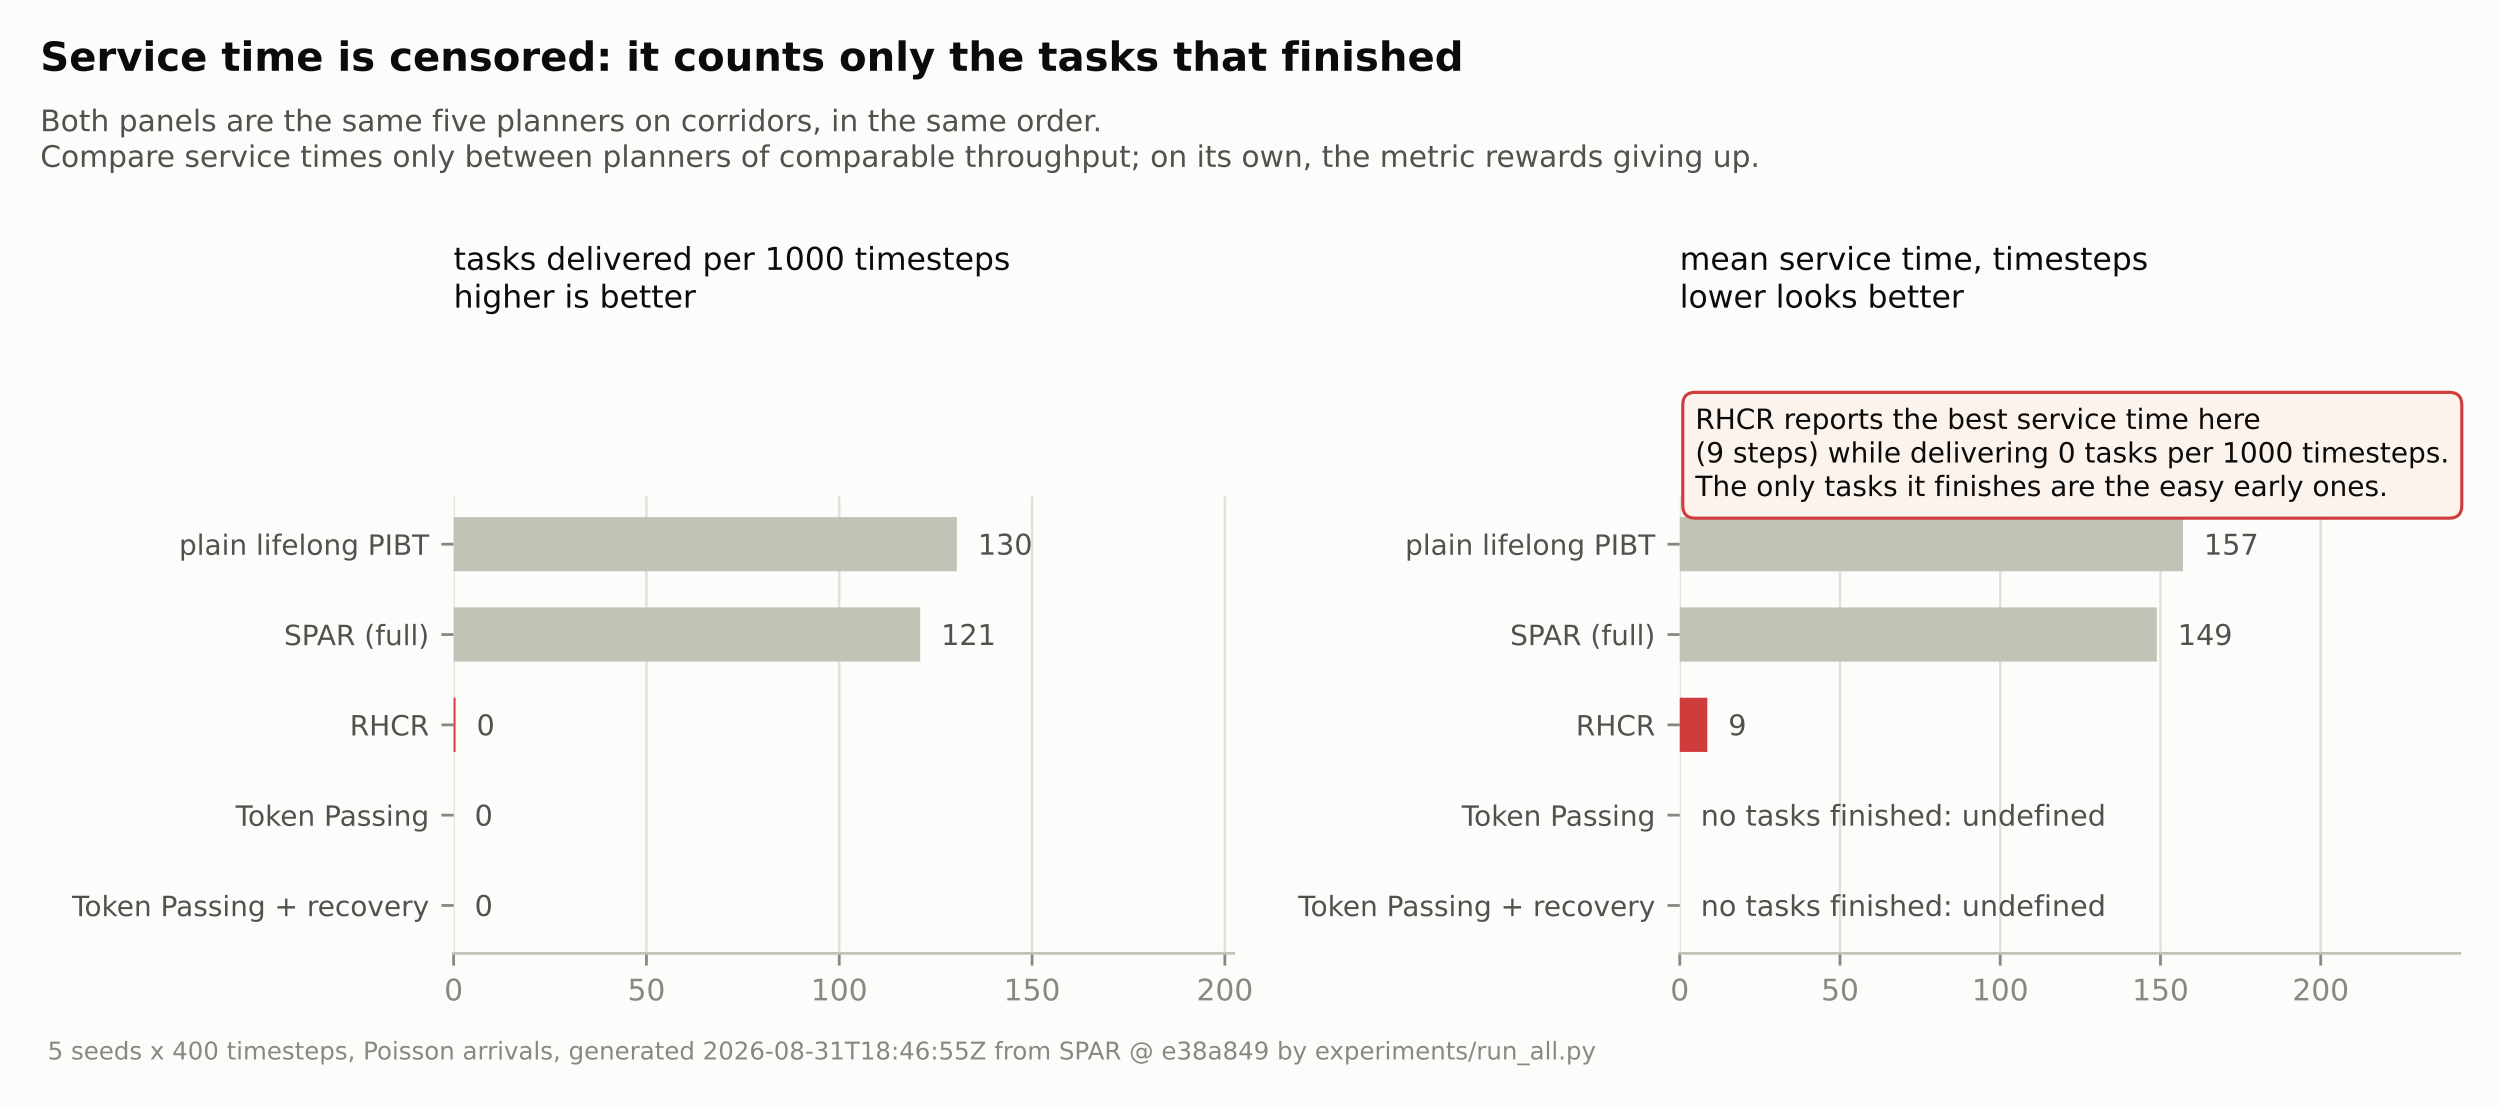
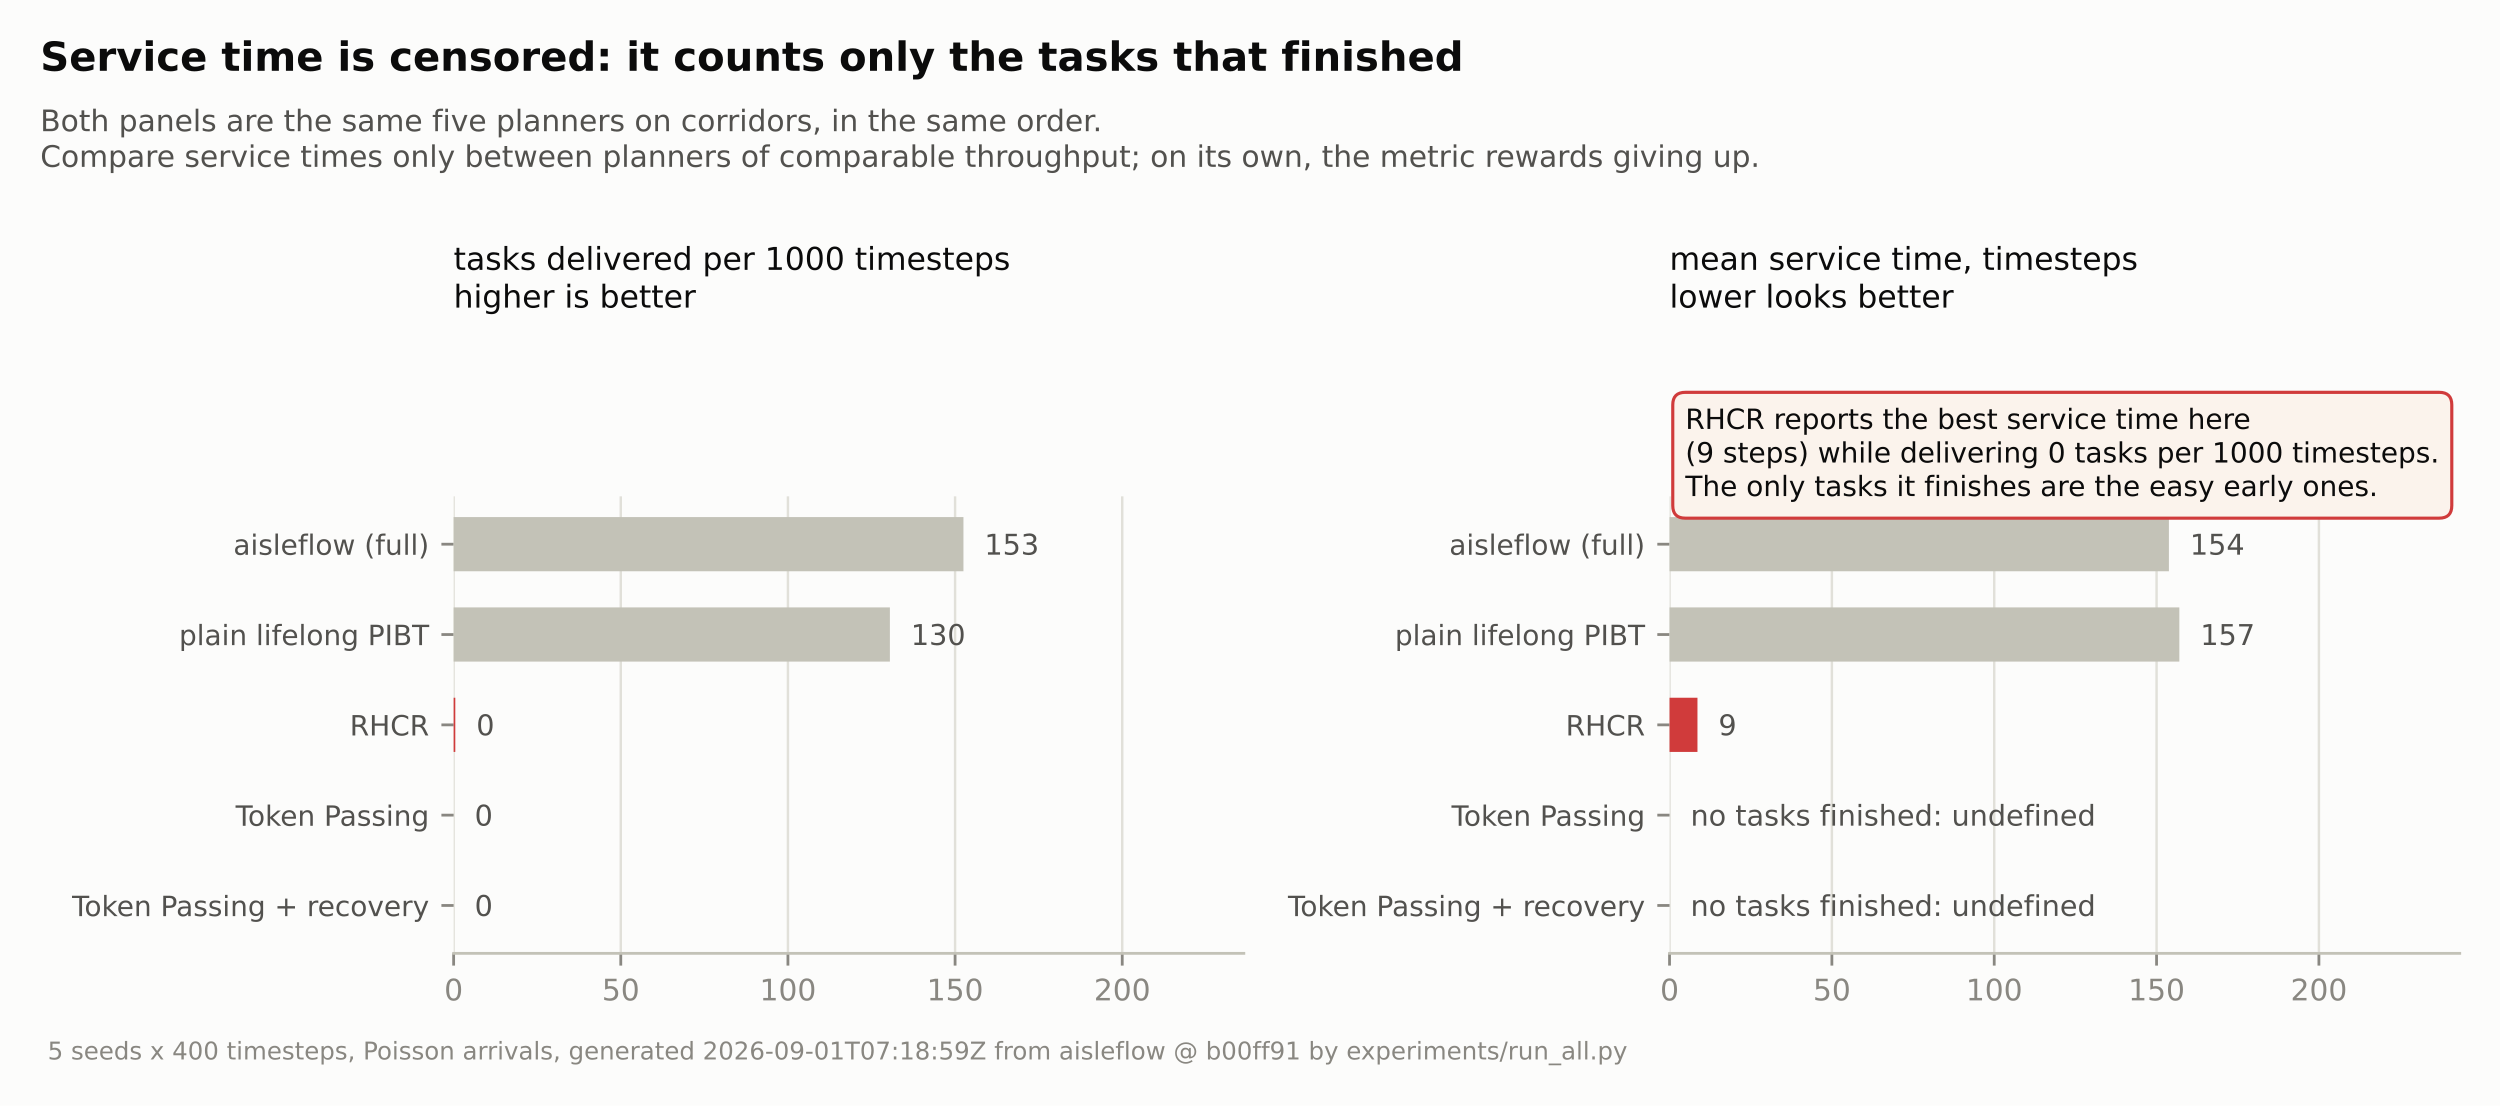
<svg xmlns="http://www.w3.org/2000/svg" xmlns:xlink="http://www.w3.org/1999/xlink" width="715.392pt" height="316.382pt" viewBox="0 0 715.392 316.382" version="1.1">
  <defs>
    <style type="text/css">*{stroke-linejoin: round; stroke-linecap: butt}</style>
  </defs>
  <g id="figure_1">
    <g id="patch_1">
      <path d="M 0 316.382  L 715.392 316.382  L 715.392 0  L 0 0  z " style="fill: #fcfcfb" />
    </g>
    <g id="axes_1">
      <g id="patch_2">
-         <path d="M 129.81 272.809  L 353.01 272.809  L 353.01 142.025  L 129.81 142.025  z " style="fill: #fcfcfb" />
+         <path d="M 129.81 272.809  L 355.932 272.809  L 355.932 142.025  L 129.81 142.025  z " style="fill: #fcfcfb" />
      </g>
      <g id="matplotlib.axis_1">
        <g id="xtick_1">
          <g id="line2d_1">
-             <path d="M 129.81 272.809  L 129.81 142.025  " clip-path="url(#pb2b8f02bfd)" style="fill: none; stroke: #e1e0d9; stroke-width: 0.7; stroke-linecap: square" />
+             <path d="M 129.81 272.809  L 129.81 142.025  " clip-path="url(#pe682dc9b42)" style="fill: none; stroke: #e1e0d9; stroke-width: 0.7; stroke-linecap: square" />
          </g>
          <g id="line2d_2">
            <defs>
-               <path id="mea6b64d2a4" d="M 0 0  L 0 3.5  " style="stroke: #898781; stroke-width: 0.8" />
+               <path id="md7f31e7a8a" d="M 0 0  L 0 3.5  " style="stroke: #898781; stroke-width: 0.8" />
            </defs>
            <g>
-               <use xlink:href="#mea6b64d2a4" x="129.81" y="272.809" style="fill: #898781; stroke: #898781; stroke-width: 0.8" />
+               <use xlink:href="#md7f31e7a8a" x="129.81" y="272.809" style="fill: #898781; stroke: #898781; stroke-width: 0.8" />
            </g>
          </g>
          <g id="text_1">
            <text style="font-size: 8.5px; font-family: 'DejaVu Sans', sans-serif; text-anchor: middle; fill: #898781" x="129.81" y="286.267" transform="rotate(-0 129.8095 286.2672)">0</text>
          </g>
        </g>
        <g id="xtick_2">
          <g id="line2d_3">
-             <path d="M 184.982 272.809  L 184.982 142.025  " clip-path="url(#pb2b8f02bfd)" style="fill: none; stroke: #e1e0d9; stroke-width: 0.7; stroke-linecap: square" />
+             <path d="M 177.641 272.809  L 177.641 142.025  " clip-path="url(#pe682dc9b42)" style="fill: none; stroke: #e1e0d9; stroke-width: 0.7; stroke-linecap: square" />
          </g>
          <g id="line2d_4">
            <g>
-               <use xlink:href="#mea6b64d2a4" x="184.982" y="272.809" style="fill: #898781; stroke: #898781; stroke-width: 0.8" />
+               <use xlink:href="#md7f31e7a8a" x="177.641" y="272.809" style="fill: #898781; stroke: #898781; stroke-width: 0.8" />
            </g>
          </g>
          <g id="text_2">
-             <text style="font-size: 8.5px; font-family: 'DejaVu Sans', sans-serif; text-anchor: middle; fill: #898781" x="184.982" y="286.267" transform="rotate(-0 184.982 286.2672)">50</text>
+             <text style="font-size: 8.5px; font-family: 'DejaVu Sans', sans-serif; text-anchor: middle; fill: #898781" x="177.641" y="286.267" transform="rotate(-0 177.6408 286.2672)">50</text>
          </g>
        </g>
        <g id="xtick_3">
          <g id="line2d_5">
-             <path d="M 240.154 272.809  L 240.154 142.025  " clip-path="url(#pb2b8f02bfd)" style="fill: none; stroke: #e1e0d9; stroke-width: 0.7; stroke-linecap: square" />
+             <path d="M 225.472 272.809  L 225.472 142.025  " clip-path="url(#pe682dc9b42)" style="fill: none; stroke: #e1e0d9; stroke-width: 0.7; stroke-linecap: square" />
          </g>
          <g id="line2d_6">
            <g>
-               <use xlink:href="#mea6b64d2a4" x="240.154" y="272.809" style="fill: #898781; stroke: #898781; stroke-width: 0.8" />
+               <use xlink:href="#md7f31e7a8a" x="225.472" y="272.809" style="fill: #898781; stroke: #898781; stroke-width: 0.8" />
            </g>
          </g>
          <g id="text_3">
-             <text style="font-size: 8.5px; font-family: 'DejaVu Sans', sans-serif; text-anchor: middle; fill: #898781" x="240.154" y="286.267" transform="rotate(-0 240.1545 286.2672)">100</text>
+             <text style="font-size: 8.5px; font-family: 'DejaVu Sans', sans-serif; text-anchor: middle; fill: #898781" x="225.472" y="286.267" transform="rotate(-0 225.4721 286.2672)">100</text>
          </g>
        </g>
        <g id="xtick_4">
          <g id="line2d_7">
-             <path d="M 295.327 272.809  L 295.327 142.025  " clip-path="url(#pb2b8f02bfd)" style="fill: none; stroke: #e1e0d9; stroke-width: 0.7; stroke-linecap: square" />
+             <path d="M 273.303 272.809  L 273.303 142.025  " clip-path="url(#pe682dc9b42)" style="fill: none; stroke: #e1e0d9; stroke-width: 0.7; stroke-linecap: square" />
          </g>
          <g id="line2d_8">
            <g>
-               <use xlink:href="#mea6b64d2a4" x="295.327" y="272.809" style="fill: #898781; stroke: #898781; stroke-width: 0.8" />
+               <use xlink:href="#md7f31e7a8a" x="273.303" y="272.809" style="fill: #898781; stroke: #898781; stroke-width: 0.8" />
            </g>
          </g>
          <g id="text_4">
-             <text style="font-size: 8.5px; font-family: 'DejaVu Sans', sans-serif; text-anchor: middle; fill: #898781" x="295.327" y="286.267" transform="rotate(-0 295.327 286.2672)">150</text>
+             <text style="font-size: 8.5px; font-family: 'DejaVu Sans', sans-serif; text-anchor: middle; fill: #898781" x="273.303" y="286.267" transform="rotate(-0 273.3034 286.2672)">150</text>
          </g>
        </g>
        <g id="xtick_5">
          <g id="line2d_9">
-             <path d="M 350.499 272.809  L 350.499 142.025  " clip-path="url(#pb2b8f02bfd)" style="fill: none; stroke: #e1e0d9; stroke-width: 0.7; stroke-linecap: square" />
+             <path d="M 321.135 272.809  L 321.135 142.025  " clip-path="url(#pe682dc9b42)" style="fill: none; stroke: #e1e0d9; stroke-width: 0.7; stroke-linecap: square" />
          </g>
          <g id="line2d_10">
            <g>
-               <use xlink:href="#mea6b64d2a4" x="350.499" y="272.809" style="fill: #898781; stroke: #898781; stroke-width: 0.8" />
+               <use xlink:href="#md7f31e7a8a" x="321.135" y="272.809" style="fill: #898781; stroke: #898781; stroke-width: 0.8" />
            </g>
          </g>
          <g id="text_5">
-             <text style="font-size: 8.5px; font-family: 'DejaVu Sans', sans-serif; text-anchor: middle; fill: #898781" x="350.499" y="286.267" transform="rotate(-0 350.4995 286.2672)">200</text>
+             <text style="font-size: 8.5px; font-family: 'DejaVu Sans', sans-serif; text-anchor: middle; fill: #898781" x="321.135" y="286.267" transform="rotate(-0 321.1347 286.2672)">200</text>
          </g>
        </g>
      </g>
      <g id="matplotlib.axis_2">
        <g id="ytick_1">
          <g id="line2d_11">
            <defs>
-               <path id="m71c52908b1" d="M 0 0  L -3.5 0  " style="stroke: #898781; stroke-width: 0.8" />
+               <path id="md42e2c3907" d="M 0 0  L -3.5 0  " style="stroke: #898781; stroke-width: 0.8" />
            </defs>
            <g>
-               <use xlink:href="#m71c52908b1" x="129.81" y="155.724" style="fill: #898781; stroke: #898781; stroke-width: 0.8" />
+               <use xlink:href="#md42e2c3907" x="129.81" y="155.724" style="fill: #898781; stroke: #898781; stroke-width: 0.8" />
            </g>
          </g>
          <g id="text_6">
-             <text style="font-size: 8px; font-family: 'DejaVu Sans', sans-serif; text-anchor: end; fill: #52514e" x="122.809" y="158.763" transform="rotate(-0 122.8095 158.7629)">plain lifelong PIBT</text>
+             <text style="font-size: 8px; font-family: 'DejaVu Sans', sans-serif; text-anchor: end; fill: #52514e" x="122.809" y="158.763" transform="rotate(-0 122.8095 158.7629)">aisleflow (full)</text>
          </g>
        </g>
        <g id="ytick_2">
          <g id="line2d_12">
            <g>
-               <use xlink:href="#m71c52908b1" x="129.81" y="181.57" style="fill: #898781; stroke: #898781; stroke-width: 0.8" />
+               <use xlink:href="#md42e2c3907" x="129.81" y="181.57" style="fill: #898781; stroke: #898781; stroke-width: 0.8" />
            </g>
          </g>
          <g id="text_7">
-             <text style="font-size: 8px; font-family: 'DejaVu Sans', sans-serif; text-anchor: end; fill: #52514e" x="122.809" y="184.61" transform="rotate(-0 122.8095 184.6096)">SPAR (full)</text>
+             <text style="font-size: 8px; font-family: 'DejaVu Sans', sans-serif; text-anchor: end; fill: #52514e" x="122.809" y="184.61" transform="rotate(-0 122.8095 184.6096)">plain lifelong PIBT</text>
          </g>
        </g>
        <g id="ytick_3">
          <g id="line2d_13">
            <g>
-               <use xlink:href="#m71c52908b1" x="129.81" y="207.417" style="fill: #898781; stroke: #898781; stroke-width: 0.8" />
+               <use xlink:href="#md42e2c3907" x="129.81" y="207.417" style="fill: #898781; stroke: #898781; stroke-width: 0.8" />
            </g>
          </g>
          <g id="text_8">
            <text style="font-size: 8px; font-family: 'DejaVu Sans', sans-serif; text-anchor: end; fill: #52514e" x="122.809" y="210.456" transform="rotate(-0 122.8095 210.456)">RHCR</text>
          </g>
        </g>
        <g id="ytick_4">
          <g id="line2d_14">
            <g>
-               <use xlink:href="#m71c52908b1" x="129.81" y="233.264" style="fill: #898781; stroke: #898781; stroke-width: 0.8" />
+               <use xlink:href="#md42e2c3907" x="129.81" y="233.264" style="fill: #898781; stroke: #898781; stroke-width: 0.8" />
            </g>
          </g>
          <g id="text_9">
            <text style="font-size: 8px; font-family: 'DejaVu Sans', sans-serif; text-anchor: end; fill: #52514e" x="122.809" y="236.303" transform="rotate(-0 122.8095 236.3031)">Token Passing</text>
          </g>
        </g>
        <g id="ytick_5">
          <g id="line2d_15">
            <g>
-               <use xlink:href="#m71c52908b1" x="129.81" y="259.11" style="fill: #898781; stroke: #898781; stroke-width: 0.8" />
+               <use xlink:href="#md42e2c3907" x="129.81" y="259.11" style="fill: #898781; stroke: #898781; stroke-width: 0.8" />
            </g>
          </g>
          <g id="text_10">
            <text style="font-size: 8px; font-family: 'DejaVu Sans', sans-serif; text-anchor: end; fill: #52514e" x="122.809" y="262.15" transform="rotate(-0 122.8095 262.1498)">Token Passing + recovery</text>
          </g>
        </g>
      </g>
      <g id="patch_3">
-         <path d="M 129.81 272.809  L 353.01 272.809  " style="fill: none; stroke: #c3c2b7; stroke-width: 0.8; stroke-linejoin: miter; stroke-linecap: square" />
+         <path d="M 129.81 272.809  L 355.932 272.809  " style="fill: none; stroke: #c3c2b7; stroke-width: 0.8; stroke-linejoin: miter; stroke-linecap: square" />
      </g>
      <g id="patch_4">
-         <path d="M 129.81 163.478  L 273.81 163.478  L 273.81 147.969  L 129.81 147.969  z " clip-path="url(#pb2b8f02bfd)" style="fill: #c3c2b7" />
+         <path d="M 129.81 163.478  L 275.695 163.478  L 275.695 147.969  L 129.81 147.969  z " clip-path="url(#pe682dc9b42)" style="fill: #c3c2b7" />
      </g>
      <g id="patch_5">
-         <path d="M 129.81 189.324  L 263.327 189.324  L 263.327 173.816  L 129.81 173.816  z " clip-path="url(#pb2b8f02bfd)" style="fill: #c3c2b7" />
+         <path d="M 129.81 189.324  L 254.649 189.324  L 254.649 173.816  L 129.81 173.816  z " clip-path="url(#pe682dc9b42)" style="fill: #c3c2b7" />
      </g>
      <g id="patch_6">
-         <path d="M 129.81 215.171  L 130.361 215.171  L 130.361 199.663  L 129.81 199.663  z " clip-path="url(#pb2b8f02bfd)" style="fill: #d03b3b" />
+         <path d="M 129.81 215.171  L 130.288 215.171  L 130.288 199.663  L 129.81 199.663  z " clip-path="url(#pe682dc9b42)" style="fill: #d03b3b" />
      </g>
      <g id="patch_7">
-         <path d="M 129.81 241.018  L 129.81 241.018  L 129.81 225.51  L 129.81 225.51  z " clip-path="url(#pb2b8f02bfd)" style="fill: #c3c2b7" />
+         <path d="M 129.81 241.018  L 129.81 241.018  L 129.81 225.51  L 129.81 225.51  z " clip-path="url(#pe682dc9b42)" style="fill: #c3c2b7" />
      </g>
      <g id="patch_8">
-         <path d="M 129.81 266.864  L 129.81 266.864  L 129.81 251.356  L 129.81 251.356  z " clip-path="url(#pb2b8f02bfd)" style="fill: #c3c2b7" />
+         <path d="M 129.81 266.864  L 129.81 266.864  L 129.81 251.356  L 129.81 251.356  z " clip-path="url(#pe682dc9b42)" style="fill: #c3c2b7" />
      </g>
      <g id="text_11">
-         <text style="font-size: 8.2px; font-family: 'DejaVu Sans', sans-serif; text-anchor: start; fill: #52514e" x="279.81" y="158.724" transform="rotate(-0 279.8097 158.7235)">130</text>
+         <text style="font-size: 8.2px; font-family: 'DejaVu Sans', sans-serif; text-anchor: start; fill: #52514e" x="281.695" y="158.724" transform="rotate(-0 281.695 158.7235)">153</text>
      </g>
      <g id="text_12">
-         <text style="font-size: 8.2px; font-family: 'DejaVu Sans', sans-serif; text-anchor: start; fill: #52514e" x="269.327" y="184.57" transform="rotate(-0 269.3269 184.5702)">121</text>
+         <text style="font-size: 8.2px; font-family: 'DejaVu Sans', sans-serif; text-anchor: start; fill: #52514e" x="260.649" y="184.57" transform="rotate(-0 260.6492 184.5702)">130</text>
      </g>
      <g id="text_13">
-         <text style="font-size: 8.2px; font-family: 'DejaVu Sans', sans-serif; text-anchor: start; fill: #52514e" x="136.361" y="210.417" transform="rotate(-0 136.3612 210.417)">0</text>
+         <text style="font-size: 8.2px; font-family: 'DejaVu Sans', sans-serif; text-anchor: start; fill: #52514e" x="136.288" y="210.417" transform="rotate(-0 136.2878 210.417)">0</text>
      </g>
      <g id="text_14">
        <text style="font-size: 8.2px; font-family: 'DejaVu Sans', sans-serif; text-anchor: start; fill: #52514e" x="135.81" y="236.264" transform="rotate(-0 135.8095 236.2637)">0</text>
      </g>
      <g id="text_15">
        <text style="font-size: 8.2px; font-family: 'DejaVu Sans', sans-serif; text-anchor: start; fill: #52514e" x="135.81" y="262.11" transform="rotate(-0 135.8095 262.1104)">0</text>
      </g>
      <g id="text_16">
        <text style="font-size: 9px; font-family: 'DejaVu Sans', sans-serif; fill: #0b0b0b" transform="translate(129.8095 77.22228)">tasks delivered per 1000 timesteps</text>
        <text style="font-size: 9px; font-family: 'DejaVu Sans', sans-serif; fill: #0b0b0b" transform="translate(129.8095 88.02475)">higher is better</text>
      </g>
    </g>
    <g id="axes_2">
      <g id="patch_9">
-         <path d="M 480.672 272.809  L 703.872 272.809  L 703.872 142.025  L 480.672 142.025  z " style="fill: #fcfcfb" />
+         <path d="M 477.75 272.809  L 703.872 272.809  L 703.872 142.025  L 477.75 142.025  z " style="fill: #fcfcfb" />
      </g>
      <g id="matplotlib.axis_3">
        <g id="xtick_6">
          <g id="line2d_16">
-             <path d="M 480.672 272.809  L 480.672 142.025  " clip-path="url(#pca4ce9a30f)" style="fill: none; stroke: #e1e0d9; stroke-width: 0.7; stroke-linecap: square" />
+             <path d="M 477.75 272.809  L 477.75 142.025  " clip-path="url(#pbd0d76b67b)" style="fill: none; stroke: #e1e0d9; stroke-width: 0.7; stroke-linecap: square" />
          </g>
          <g id="line2d_17">
            <g>
-               <use xlink:href="#mea6b64d2a4" x="480.672" y="272.809" style="fill: #898781; stroke: #898781; stroke-width: 0.8" />
+               <use xlink:href="#md7f31e7a8a" x="477.75" y="272.809" style="fill: #898781; stroke: #898781; stroke-width: 0.8" />
            </g>
          </g>
          <g id="text_17">
-             <text style="font-size: 8.5px; font-family: 'DejaVu Sans', sans-serif; text-anchor: middle; fill: #898781" x="480.672" y="286.267" transform="rotate(-0 480.6717 286.2672)">0</text>
+             <text style="font-size: 8.5px; font-family: 'DejaVu Sans', sans-serif; text-anchor: middle; fill: #898781" x="477.75" y="286.267" transform="rotate(-0 477.7495 286.2672)">0</text>
          </g>
        </g>
        <g id="xtick_7">
          <g id="line2d_18">
-             <path d="M 526.526 272.809  L 526.526 142.025  " clip-path="url(#pca4ce9a30f)" style="fill: none; stroke: #e1e0d9; stroke-width: 0.7; stroke-linecap: square" />
+             <path d="M 524.205 272.809  L 524.205 142.025  " clip-path="url(#pbd0d76b67b)" style="fill: none; stroke: #e1e0d9; stroke-width: 0.7; stroke-linecap: square" />
          </g>
          <g id="line2d_19">
            <g>
-               <use xlink:href="#mea6b64d2a4" x="526.526" y="272.809" style="fill: #898781; stroke: #898781; stroke-width: 0.8" />
+               <use xlink:href="#md7f31e7a8a" x="524.205" y="272.809" style="fill: #898781; stroke: #898781; stroke-width: 0.8" />
            </g>
          </g>
          <g id="text_18">
-             <text style="font-size: 8.5px; font-family: 'DejaVu Sans', sans-serif; text-anchor: middle; fill: #898781" x="526.526" y="286.267" transform="rotate(-0 526.5265 286.2672)">50</text>
+             <text style="font-size: 8.5px; font-family: 'DejaVu Sans', sans-serif; text-anchor: middle; fill: #898781" x="524.205" y="286.267" transform="rotate(-0 524.2046 286.2672)">50</text>
          </g>
        </g>
        <g id="xtick_8">
          <g id="line2d_20">
-             <path d="M 572.381 272.809  L 572.381 142.025  " clip-path="url(#pca4ce9a30f)" style="fill: none; stroke: #e1e0d9; stroke-width: 0.7; stroke-linecap: square" />
+             <path d="M 570.66 272.809  L 570.66 142.025  " clip-path="url(#pbd0d76b67b)" style="fill: none; stroke: #e1e0d9; stroke-width: 0.7; stroke-linecap: square" />
          </g>
          <g id="line2d_21">
            <g>
-               <use xlink:href="#mea6b64d2a4" x="572.381" y="272.809" style="fill: #898781; stroke: #898781; stroke-width: 0.8" />
+               <use xlink:href="#md7f31e7a8a" x="570.66" y="272.809" style="fill: #898781; stroke: #898781; stroke-width: 0.8" />
            </g>
          </g>
          <g id="text_19">
-             <text style="font-size: 8.5px; font-family: 'DejaVu Sans', sans-serif; text-anchor: middle; fill: #898781" x="572.381" y="286.267" transform="rotate(-0 572.3813 286.2672)">100</text>
+             <text style="font-size: 8.5px; font-family: 'DejaVu Sans', sans-serif; text-anchor: middle; fill: #898781" x="570.66" y="286.267" transform="rotate(-0 570.6598 286.2672)">100</text>
          </g>
        </g>
        <g id="xtick_9">
          <g id="line2d_22">
-             <path d="M 618.236 272.809  L 618.236 142.025  " clip-path="url(#pca4ce9a30f)" style="fill: none; stroke: #e1e0d9; stroke-width: 0.7; stroke-linecap: square" />
+             <path d="M 617.115 272.809  L 617.115 142.025  " clip-path="url(#pbd0d76b67b)" style="fill: none; stroke: #e1e0d9; stroke-width: 0.7; stroke-linecap: square" />
          </g>
          <g id="line2d_23">
            <g>
-               <use xlink:href="#mea6b64d2a4" x="618.236" y="272.809" style="fill: #898781; stroke: #898781; stroke-width: 0.8" />
+               <use xlink:href="#md7f31e7a8a" x="617.115" y="272.809" style="fill: #898781; stroke: #898781; stroke-width: 0.8" />
            </g>
          </g>
          <g id="text_20">
-             <text style="font-size: 8.5px; font-family: 'DejaVu Sans', sans-serif; text-anchor: middle; fill: #898781" x="618.236" y="286.267" transform="rotate(-0 618.236 286.2672)">150</text>
+             <text style="font-size: 8.5px; font-family: 'DejaVu Sans', sans-serif; text-anchor: middle; fill: #898781" x="617.115" y="286.267" transform="rotate(-0 617.1149 286.2672)">150</text>
          </g>
        </g>
        <g id="xtick_10">
          <g id="line2d_24">
-             <path d="M 664.091 272.809  L 664.091 142.025  " clip-path="url(#pca4ce9a30f)" style="fill: none; stroke: #e1e0d9; stroke-width: 0.7; stroke-linecap: square" />
+             <path d="M 663.57 272.809  L 663.57 142.025  " clip-path="url(#pbd0d76b67b)" style="fill: none; stroke: #e1e0d9; stroke-width: 0.7; stroke-linecap: square" />
          </g>
          <g id="line2d_25">
            <g>
-               <use xlink:href="#mea6b64d2a4" x="664.091" y="272.809" style="fill: #898781; stroke: #898781; stroke-width: 0.8" />
+               <use xlink:href="#md7f31e7a8a" x="663.57" y="272.809" style="fill: #898781; stroke: #898781; stroke-width: 0.8" />
            </g>
          </g>
          <g id="text_21">
-             <text style="font-size: 8.5px; font-family: 'DejaVu Sans', sans-serif; text-anchor: middle; fill: #898781" x="664.091" y="286.267" transform="rotate(-0 664.0908 286.2672)">200</text>
+             <text style="font-size: 8.5px; font-family: 'DejaVu Sans', sans-serif; text-anchor: middle; fill: #898781" x="663.57" y="286.267" transform="rotate(-0 663.57 286.2672)">200</text>
          </g>
        </g>
      </g>
      <g id="matplotlib.axis_4">
        <g id="ytick_6">
          <g id="line2d_26">
            <g>
-               <use xlink:href="#m71c52908b1" x="480.672" y="155.724" style="fill: #898781; stroke: #898781; stroke-width: 0.8" />
+               <use xlink:href="#md42e2c3907" x="477.75" y="155.724" style="fill: #898781; stroke: #898781; stroke-width: 0.8" />
            </g>
          </g>
          <g id="text_22">
-             <text style="font-size: 8px; font-family: 'DejaVu Sans', sans-serif; text-anchor: end; fill: #52514e" x="473.672" y="158.763" transform="rotate(-0 473.6717 158.7629)">plain lifelong PIBT</text>
+             <text style="font-size: 8px; font-family: 'DejaVu Sans', sans-serif; text-anchor: end; fill: #52514e" x="470.75" y="158.763" transform="rotate(-0 470.7495 158.7629)">aisleflow (full)</text>
          </g>
        </g>
        <g id="ytick_7">
          <g id="line2d_27">
            <g>
-               <use xlink:href="#m71c52908b1" x="480.672" y="181.57" style="fill: #898781; stroke: #898781; stroke-width: 0.8" />
+               <use xlink:href="#md42e2c3907" x="477.75" y="181.57" style="fill: #898781; stroke: #898781; stroke-width: 0.8" />
            </g>
          </g>
          <g id="text_23">
-             <text style="font-size: 8px; font-family: 'DejaVu Sans', sans-serif; text-anchor: end; fill: #52514e" x="473.672" y="184.61" transform="rotate(-0 473.6717 184.6096)">SPAR (full)</text>
+             <text style="font-size: 8px; font-family: 'DejaVu Sans', sans-serif; text-anchor: end; fill: #52514e" x="470.75" y="184.61" transform="rotate(-0 470.7495 184.6096)">plain lifelong PIBT</text>
          </g>
        </g>
        <g id="ytick_8">
          <g id="line2d_28">
            <g>
-               <use xlink:href="#m71c52908b1" x="480.672" y="207.417" style="fill: #898781; stroke: #898781; stroke-width: 0.8" />
+               <use xlink:href="#md42e2c3907" x="477.75" y="207.417" style="fill: #898781; stroke: #898781; stroke-width: 0.8" />
            </g>
          </g>
          <g id="text_24">
-             <text style="font-size: 8px; font-family: 'DejaVu Sans', sans-serif; text-anchor: end; fill: #52514e" x="473.672" y="210.456" transform="rotate(-0 473.6717 210.456)">RHCR</text>
+             <text style="font-size: 8px; font-family: 'DejaVu Sans', sans-serif; text-anchor: end; fill: #52514e" x="470.75" y="210.456" transform="rotate(-0 470.7495 210.456)">RHCR</text>
          </g>
        </g>
        <g id="ytick_9">
          <g id="line2d_29">
            <g>
-               <use xlink:href="#m71c52908b1" x="480.672" y="233.264" style="fill: #898781; stroke: #898781; stroke-width: 0.8" />
+               <use xlink:href="#md42e2c3907" x="477.75" y="233.264" style="fill: #898781; stroke: #898781; stroke-width: 0.8" />
            </g>
          </g>
          <g id="text_25">
-             <text style="font-size: 8px; font-family: 'DejaVu Sans', sans-serif; text-anchor: end; fill: #52514e" x="473.672" y="236.303" transform="rotate(-0 473.6717 236.3031)">Token Passing</text>
+             <text style="font-size: 8px; font-family: 'DejaVu Sans', sans-serif; text-anchor: end; fill: #52514e" x="470.75" y="236.303" transform="rotate(-0 470.7495 236.3031)">Token Passing</text>
          </g>
        </g>
        <g id="ytick_10">
          <g id="line2d_30">
            <g>
-               <use xlink:href="#m71c52908b1" x="480.672" y="259.11" style="fill: #898781; stroke: #898781; stroke-width: 0.8" />
+               <use xlink:href="#md42e2c3907" x="477.75" y="259.11" style="fill: #898781; stroke: #898781; stroke-width: 0.8" />
            </g>
          </g>
          <g id="text_26">
-             <text style="font-size: 8px; font-family: 'DejaVu Sans', sans-serif; text-anchor: end; fill: #52514e" x="473.672" y="262.15" transform="rotate(-0 473.6717 262.1498)">Token Passing + recovery</text>
+             <text style="font-size: 8px; font-family: 'DejaVu Sans', sans-serif; text-anchor: end; fill: #52514e" x="470.75" y="262.15" transform="rotate(-0 470.7495 262.1498)">Token Passing + recovery</text>
          </g>
        </g>
      </g>
      <g id="patch_10">
-         <path d="M 480.672 272.809  L 703.872 272.809  " style="fill: none; stroke: #c3c2b7; stroke-width: 0.8; stroke-linejoin: miter; stroke-linecap: square" />
+         <path d="M 477.75 272.809  L 703.872 272.809  " style="fill: none; stroke: #c3c2b7; stroke-width: 0.8; stroke-linejoin: miter; stroke-linecap: square" />
      </g>
      <g id="patch_11">
-         <path d="M 480.672 163.478  L 624.672 163.478  L 624.672 147.969  L 480.672 147.969  z " clip-path="url(#pca4ce9a30f)" style="fill: #c3c2b7" />
+         <path d="M 477.75 163.478  L 620.652 163.478  L 620.652 147.969  L 477.75 147.969  z " clip-path="url(#pbd0d76b67b)" style="fill: #c3c2b7" />
      </g>
      <g id="patch_12">
-         <path d="M 480.672 189.324  L 617.186 189.324  L 617.186 173.816  L 480.672 173.816  z " clip-path="url(#pca4ce9a30f)" style="fill: #c3c2b7" />
+         <path d="M 477.75 189.324  L 623.635 189.324  L 623.635 173.816  L 477.75 173.816  z " clip-path="url(#pbd0d76b67b)" style="fill: #c3c2b7" />
      </g>
      <g id="patch_13">
-         <path d="M 480.672 215.171  L 488.559 215.171  L 488.559 199.663  L 480.672 199.663  z " clip-path="url(#pca4ce9a30f)" style="fill: #d03b3b" />
+         <path d="M 477.75 215.171  L 485.74 215.171  L 485.74 199.663  L 477.75 199.663  z " clip-path="url(#pbd0d76b67b)" style="fill: #d03b3b" />
      </g>
      <g id="patch_14">
-         <path d="M 480.672 241.018  L 480.672 241.018  L 480.672 225.51  L 480.672 225.51  z " clip-path="url(#pca4ce9a30f)" style="fill: #c3c2b7" />
+         <path d="M 477.75 241.018  L 477.75 241.018  L 477.75 225.51  L 477.75 225.51  z " clip-path="url(#pbd0d76b67b)" style="fill: #c3c2b7" />
      </g>
      <g id="patch_15">
-         <path d="M 480.672 266.864  L 480.672 266.864  L 480.672 251.356  L 480.672 251.356  z " clip-path="url(#pca4ce9a30f)" style="fill: #c3c2b7" />
+         <path d="M 477.75 266.864  L 477.75 266.864  L 477.75 251.356  L 477.75 251.356  z " clip-path="url(#pbd0d76b67b)" style="fill: #c3c2b7" />
      </g>
      <g id="text_27">
-         <text style="font-size: 8.2px; font-family: 'DejaVu Sans', sans-serif; text-anchor: start; fill: #52514e" x="630.672" y="158.724" transform="rotate(-0 630.6719 158.7235)">157</text>
+         <text style="font-size: 8.2px; font-family: 'DejaVu Sans', sans-serif; text-anchor: start; fill: #52514e" x="626.652" y="158.724" transform="rotate(-0 626.6523 158.7235)">154</text>
      </g>
      <g id="text_28">
-         <text style="font-size: 8.2px; font-family: 'DejaVu Sans', sans-serif; text-anchor: start; fill: #52514e" x="623.186" y="184.57" transform="rotate(-0 623.1863 184.5702)">149</text>
+         <text style="font-size: 8.2px; font-family: 'DejaVu Sans', sans-serif; text-anchor: start; fill: #52514e" x="629.635" y="184.57" transform="rotate(-0 629.635 184.5702)">157</text>
      </g>
      <g id="text_29">
-         <text style="font-size: 8.2px; font-family: 'DejaVu Sans', sans-serif; text-anchor: start; fill: #52514e" x="494.559" y="210.417" transform="rotate(-0 494.5587 210.417)">9</text>
+         <text style="font-size: 8.2px; font-family: 'DejaVu Sans', sans-serif; text-anchor: start; fill: #52514e" x="491.74" y="210.417" transform="rotate(-0 491.7398 210.417)">9</text>
      </g>
      <g id="text_30">
-         <text style="font-size: 8.2px; font-family: 'DejaVu Sans', sans-serif; text-anchor: start; fill: #52514e" x="486.672" y="236.264" transform="rotate(-0 486.6717 236.2637)">no tasks finished: undefined</text>
+         <text style="font-size: 8.2px; font-family: 'DejaVu Sans', sans-serif; text-anchor: start; fill: #52514e" x="483.75" y="236.264" transform="rotate(-0 483.7495 236.2637)">no tasks finished: undefined</text>
      </g>
      <g id="text_31">
-         <text style="font-size: 8.2px; font-family: 'DejaVu Sans', sans-serif; text-anchor: start; fill: #52514e" x="486.672" y="262.11" transform="rotate(-0 486.6717 262.1104)">no tasks finished: undefined</text>
+         <text style="font-size: 8.2px; font-family: 'DejaVu Sans', sans-serif; text-anchor: start; fill: #52514e" x="483.75" y="262.11" transform="rotate(-0 483.7495 262.1104)">no tasks finished: undefined</text>
      </g>
      <g id="text_32">
        <g id="patch_16">
-           <path d="M 485.136 148.274  L 700.859 148.274  Q 704.459 148.274 704.459 144.674  L 704.459 115.868  Q 704.459 112.268 700.859 112.268  L 485.136 112.268  Q 481.536 112.268 481.536 115.868  L 481.536 144.674  Q 481.536 148.274 485.136 148.274  z " style="fill: #fbf3ec; stroke: #d03b3b; stroke-width: 0.9; stroke-linejoin: miter" />
-         </g>
-         <text style="font-size: 8px; font-family: 'DejaVu Sans', sans-serif; fill: #0b0b0b" transform="translate(485.1357 122.7474)">RHCR reports the best service time here</text>
-         <text style="font-size: 8px; font-family: 'DejaVu Sans', sans-serif; fill: #0b0b0b" transform="translate(485.1357 132.3496)">(9 steps) while delivering 0 tasks per 1000 timesteps.</text>
-         <text style="font-size: 8px; font-family: 'DejaVu Sans', sans-serif; fill: #0b0b0b" transform="translate(485.1357 141.9518)">The only tasks it finishes are the easy early ones.</text>
+           <path d="M 482.272 148.274  L 697.996 148.274  Q 701.596 148.274 701.596 144.674  L 701.596 115.868  Q 701.596 112.268 697.996 112.268  L 482.272 112.268  Q 478.672 112.268 478.672 115.868  L 478.672 144.674  Q 478.672 148.274 482.272 148.274  z " style="fill: #fbf3ec; stroke: #d03b3b; stroke-width: 0.9; stroke-linejoin: miter" />
+         </g>
+         <text style="font-size: 8px; font-family: 'DejaVu Sans', sans-serif; fill: #0b0b0b" transform="translate(482.272 122.7474)">RHCR reports the best service time here</text>
+         <text style="font-size: 8px; font-family: 'DejaVu Sans', sans-serif; fill: #0b0b0b" transform="translate(482.272 132.3496)">(9 steps) while delivering 0 tasks per 1000 timesteps.</text>
+         <text style="font-size: 8px; font-family: 'DejaVu Sans', sans-serif; fill: #0b0b0b" transform="translate(482.272 141.9518)">The only tasks it finishes are the easy early ones.</text>
      </g>
      <g id="text_33">
-         <text style="font-size: 9px; font-family: 'DejaVu Sans', sans-serif; fill: #0b0b0b" transform="translate(480.6717 77.22228)">mean service time, timesteps</text>
-         <text style="font-size: 9px; font-family: 'DejaVu Sans', sans-serif; fill: #0b0b0b" transform="translate(480.6717 88.02475)">lower looks better</text>
+         <text style="font-size: 9px; font-family: 'DejaVu Sans', sans-serif; fill: #0b0b0b" transform="translate(477.7495 77.22228)">mean service time, timesteps</text>
+         <text style="font-size: 9px; font-family: 'DejaVu Sans', sans-serif; fill: #0b0b0b" transform="translate(477.7495 88.02475)">lower looks better</text>
      </g>
    </g>
    <g id="text_34">
      <text style="font-weight: 700; font-size: 11.5px; font-family: 'DejaVu Sans', sans-serif; text-anchor: start; fill: #0b0b0b" x="11.52" y="20.258" transform="rotate(-0 11.52 20.2582)">Service time is censored: it counts only the tasks that finished</text>
    </g>
    <g id="text_35">
      <text style="font-size: 8.5px; font-family: 'DejaVu Sans', sans-serif; fill: #52514e" transform="translate(11.52 37.5495)">Both panels are the same five planners on corridors, in the same order.</text>
      <text style="font-size: 8.5px; font-family: 'DejaVu Sans', sans-serif; fill: #52514e" transform="translate(11.52 47.75183)">Compare service times only between planners of comparable throughput; on its own, the metric rewards giving up.</text>
    </g>
    <g id="text_36">
-       <text style="font-size: 7px; font-family: 'DejaVu Sans', sans-serif; text-anchor: start; fill: #898781" x="13.637" y="303.181" transform="rotate(-0 13.6368 303.1808)">5 seeds x 400 timesteps, Poisson arrivals, generated 2026-08-31T18:46:55Z from SPAR @ e38a849 by experiments/run_all.py</text>
+       <text style="font-size: 7px; font-family: 'DejaVu Sans', sans-serif; text-anchor: start; fill: #898781" x="13.637" y="303.181" transform="rotate(-0 13.6368 303.1808)">5 seeds x 400 timesteps, Poisson arrivals, generated 2026-09-01T07:18:59Z from aisleflow @ b00ff91 by experiments/run_all.py</text>
    </g>
  </g>
  <defs>
-     <clipPath id="pb2b8f02bfd">
-       <rect x="129.81" y="142.025" width="223.2" height="130.784" />
+     <clipPath id="pe682dc9b42">
+       <rect x="129.81" y="142.025" width="226.123" height="130.784" />
    </clipPath>
-     <clipPath id="pca4ce9a30f">
-       <rect x="480.672" y="142.025" width="223.2" height="130.784" />
+     <clipPath id="pbd0d76b67b">
+       <rect x="477.75" y="142.025" width="226.123" height="130.784" />
    </clipPath>
  </defs>
</svg>
